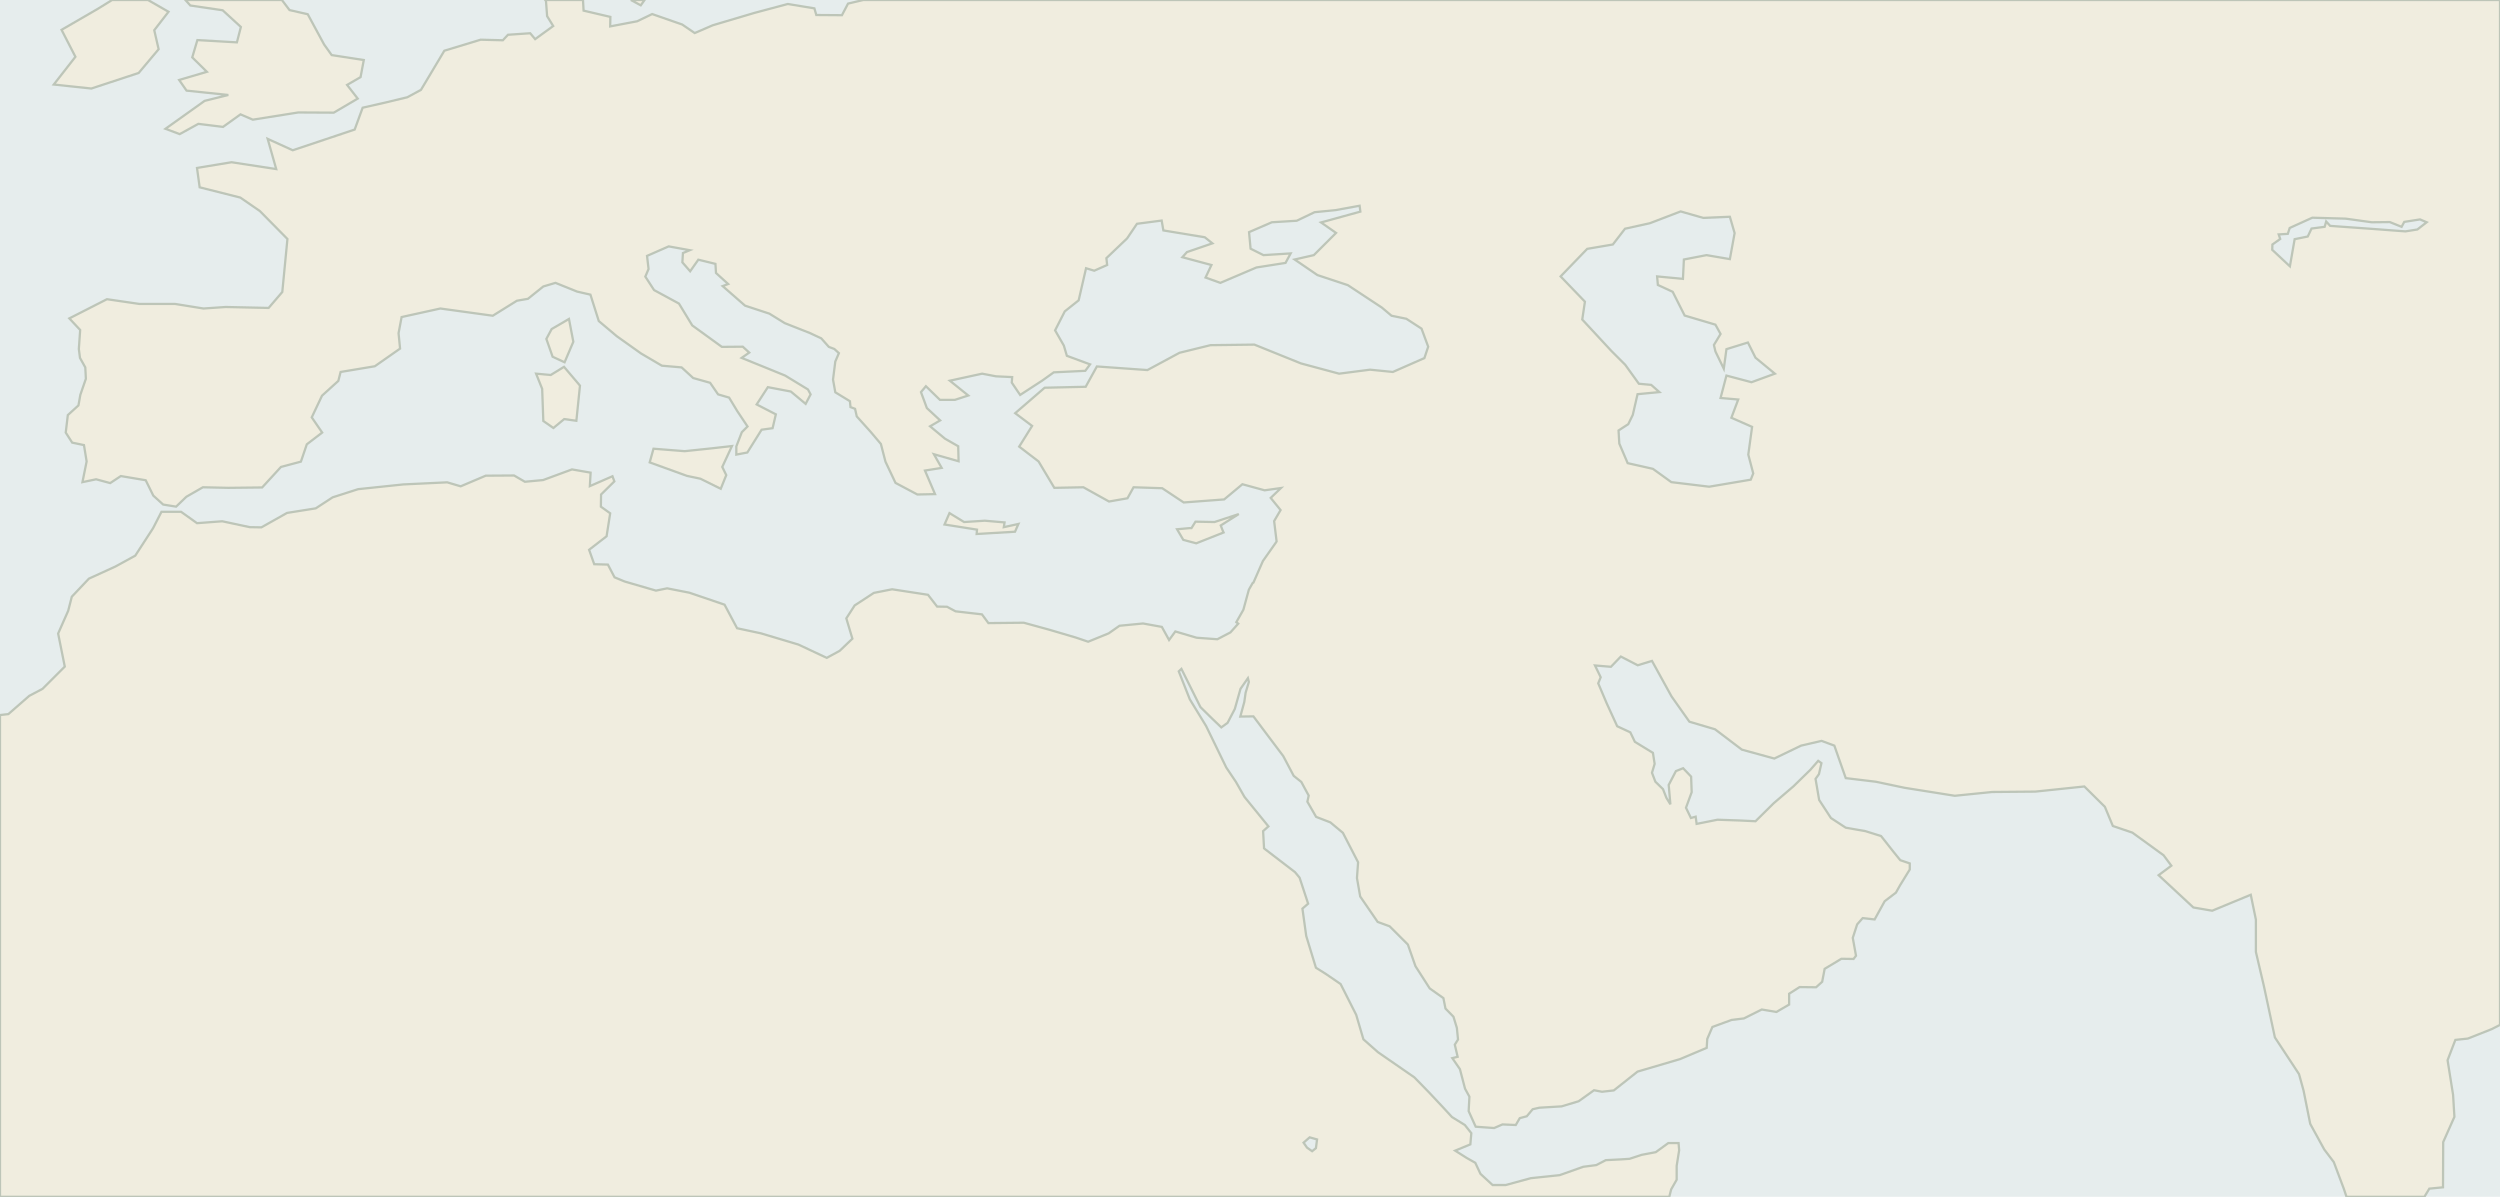
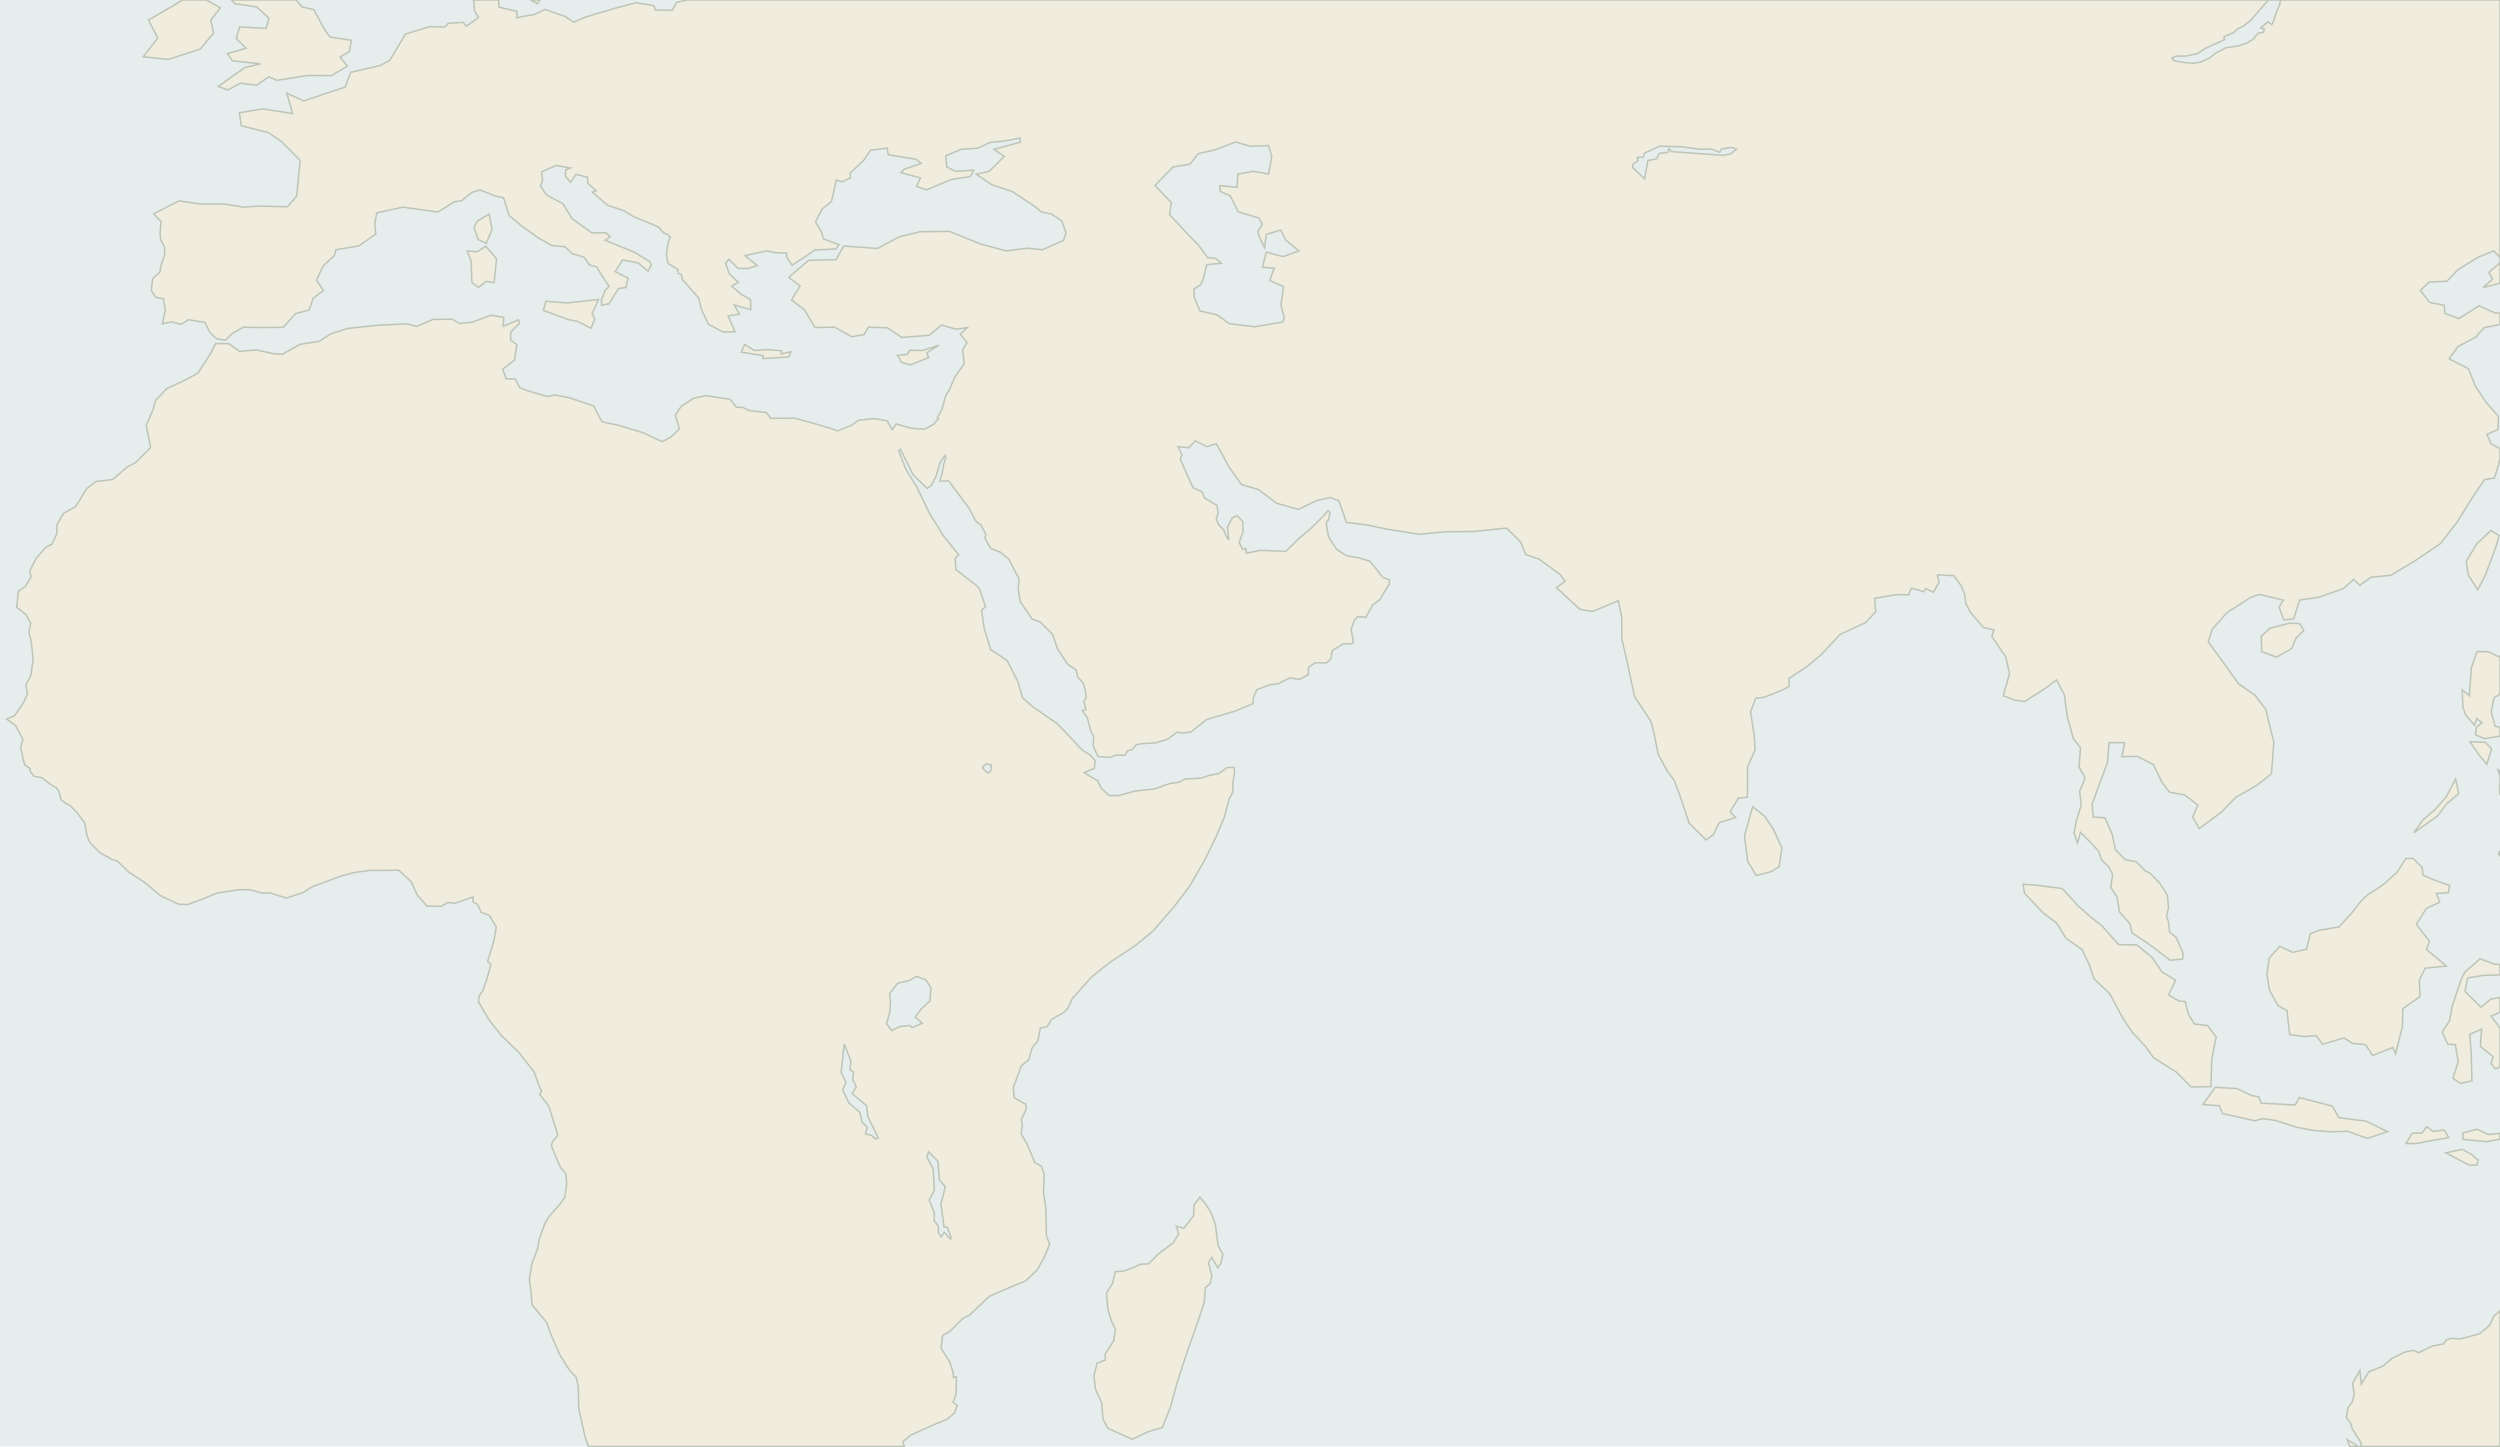
- <svg xmlns="http://www.w3.org/2000/svg" viewBox="0 0 1316 630">
-   <rect width="1316" height="630" fill="#e6eded" />
+ <svg xmlns="http://www.w3.org/2000/svg" viewBox="0 0 1960 1134">
+   <rect width="1960" height="1134" fill="#e6eded" />
  <g fill="#f0eddf" stroke="#bdc5b8" stroke-width="1.2" fill-rule="evenodd">
-     <path d="M652.1,270.6 L642.6,276.6 L643.6,279.2 L644.1,280.3 L629.7,286.0 L622.9,284.2 L619.6,278.6 L626.2,278.0 L627.2,278.0 L629.3,274.6 L639.3,274.8 L652.1,270.6Z" />
-     <path d="M499.8,270.1 L507.5,274.8 L518.4,274.1 L528.8,275.0 L528.4,277.5 L536.1,275.8 L534.3,279.9 L514.1,281.1 L514.3,278.8 L497.2,276.1 L499.8,270.1Z" />
-     <path d="M385.3,234.8 L380.2,245.8 L382.3,250.1 L379.4,257.3 L368.7,252.0 L361.6,250.5 L342.0,243.4 L344.0,236.2 L360.4,237.5 L374.7,236.0 L385.3,234.8Z" />
-     <path d="M296.9,193.1 L305.3,203.0 L303.4,221.5 L297.0,220.6 L291.3,225.3 L286.0,221.6 L285.4,204.7 L282.2,196.7 L289.9,197.4 L296.9,193.1Z" />
-     <path d="M301.8,179.9 L297.2,190.7 L290.9,187.8 L287.6,178.4 L290.4,173.2 L299.5,167.9 L301.8,179.9Z" />
-     <path d="M73.0,38.4 L48.1,46.6 L28.3,44.5 L39.7,29.9 L32.4,15.7 L51.4,4.7 L59.0,0.0 L77.9,0.0 L88.7,6.2 L81.2,15.9 L83.5,25.9 L73.0,38.4Z" />
-     <path d="M339.3,0.0 L337.3,2.8 L332.1,0.0Z" />
-     <path d="M148.4,0.0 L152.4,5.3 L162.0,7.5 L170.6,23.4 L174.6,29.0 L191.5,31.6 L189.8,40.6 L182.7,44.7 L188.3,51.9 L175.7,59.3 L157.0,59.2 L133.1,63.0 L126.6,60.2 L117.4,66.8 L104.4,65.2 L94.6,70.6 L87.1,67.8 L107.7,53.1 L120.2,50.0 L98.2,47.7 L94.3,42.1 L108.9,37.8 L101.2,30.2 L103.9,21.1 L124.7,22.3 L126.8,14.2 L117.2,5.4 L100.2,2.9 L97.6,0.0Z" />
-     <path d="M1316.0,0.0 L1316.0,539.5 L1311.7,541.7 L1299.1,546.7 L1292.5,547.4 L1288.4,558.1 L1291.3,576.3 L1292.0,587.9 L1286.1,601.2 L1286.0,625.0 L1278.8,625.7 L1276.2,630.0 L1235.2,630.0 L1233.8,625.8 L1228.5,611.7 L1223.5,605.1 L1216.1,591.6 L1212.6,574.1 L1210.2,565.4 L1197.5,546.1 L1191.7,519.0 L1187.5,501.1 L1187.5,484.1 L1184.8,471.0 L1164.5,479.4 L1154.6,477.7 L1136.3,460.7 L1143.0,455.7 L1138.9,450.2 L1122.5,438.3 L1112.2,434.8 L1108.0,424.7 L1097.2,414.0 L1071.4,416.7 L1048.7,416.9 L1029.0,418.9 L1002.6,414.7 L987.4,411.5 L971.6,409.6 L965.6,392.5 L958.9,390.0 L948.1,392.5 L934.0,399.3 L916.9,394.6 L902.8,383.9 L889.3,379.9 L879.9,366.6 L869.6,347.9 L862.1,350.2 L853.2,345.6 L848.0,351.0 L839.6,350.3 L842.6,356.5 L841.3,359.7 L845.8,370.3 L851.3,382.3 L858.2,385.5 L860.6,390.5 L870.1,396.3 L871.0,402.1 L869.6,406.8 L871.4,411.5 L875.4,415.4 L877.2,420.0 L879.3,423.4 L878.4,413.2 L882.2,405.9 L886.0,404.4 L890.2,408.8 L890.5,417.0 L887.5,425.2 L890.1,430.6 L892.6,429.9 L893.1,433.7 L904.1,431.5 L915.7,431.9 L924.1,432.3 L933.7,422.8 L944.1,413.9 L953.0,405.2 L957.1,400.5 L958.8,401.7 L957.5,407.5 L955.7,410.0 L957.6,421.1 L963.8,430.6 L971.6,435.7 L981.9,437.5 L990.2,440.1 L996.5,448.1 L1000.3,452.8 L1005.3,454.5 L1005.3,457.7 L1000.2,466.0 L998.0,469.9 L992.1,474.4 L986.8,484.0 L980.5,483.3 L977.6,486.6 L975.3,493.7 L977.0,503.1 L975.7,504.8 L969.3,504.7 L960.5,510.0 L959.2,516.8 L956.0,519.7 L947.3,519.6 L941.8,523.1 L941.8,528.8 L935.1,532.7 L927.4,531.4 L918.0,536.1 L911.5,536.9 L901.4,540.6 L898.7,546.9 L898.4,551.6 L884.4,557.5 L862.0,564.1 L849.5,574.0 L843.3,574.7 L839.1,573.9 L831.0,579.7 L822.0,582.4 L810.3,583.1 L806.8,583.9 L803.7,587.6 L800.0,588.6 L797.9,592.2 L790.9,591.9 L786.5,593.8 L776.8,593.1 L773.1,584.9 L773.5,577.3 L771.2,573.1 L768.5,562.8 L764.5,557.0 L767.3,556.3 L765.8,549.9 L767.5,547.2 L766.9,541.1 L765.1,535.2 L760.9,530.9 L759.8,525.4 L752.6,520.3 L745.1,508.6 L741.1,497.2 L731.5,487.6 L725.2,485.3 L716.0,471.9 L714.3,462.2 L714.9,453.9 L706.9,438.4 L700.3,432.9 L692.8,430.0 L688.2,422.0 L688.9,418.8 L685.0,411.6 L681.0,408.4 L675.5,398.0 L667.0,386.7 L659.8,377.1 L652.9,377.2 L655.0,369.5 L655.7,364.6 L657.4,359.0 L656.9,357.0 L653.0,362.6 L650.0,373.2 L646.2,380.5 L642.9,382.9 L638.2,378.4 L631.9,372.2 L621.9,352.1 L620.5,353.4 L626.3,368.1 L634.9,382.2 L645.5,404.0 L650.6,411.6 L655.1,419.5 L667.7,435.0 L664.9,437.5 L665.4,446.6 L681.7,459.1 L684.1,462.0 L688.6,475.7 L685.6,478.3 L687.6,492.7 L692.7,509.4 L698.1,512.8 L705.7,518.0 L713.9,534.2 L717.7,547.1 L725.4,553.9 L744.5,567.1 L752.3,575.1 L759.9,583.2 L764.3,588.0 L771.1,592.2 L774.5,596.5 L774.0,602.4 L766.0,605.7 L772.0,609.5 L776.6,612.1 L779.3,617.9 L785.7,623.8 L792.6,623.8 L805.8,620.2 L821.0,618.6 L833.4,614.2 L840.3,613.3 L845.3,610.7 L853.3,610.3 L857.8,610.0 L864.2,607.9 L871.6,606.5 L878.2,601.7 L883.6,601.7 L883.9,605.5 L882.6,613.7 L882.6,621.0 L879.7,626.1 L878.7,630.0 L0.0,630.0 L0.0,376.4 L4.4,375.9 L15.4,366.3 L22.4,362.6 L34.1,350.9 L30.6,333.5 L35.9,321.5 L37.8,314.1 L46.8,304.6 L60.8,298.2 L71.2,292.5 L80.6,278.0 L85.0,269.4 L95.3,269.4 L103.7,275.4 L117.0,274.4 L131.5,277.5 L137.6,277.6 L151.1,270.0 L166.2,267.6 L175.1,261.8 L188.5,257.5 L212.3,255.0 L235.4,253.9 L242.5,256.0 L255.7,250.4 L270.6,250.3 L276.3,253.6 L285.9,252.7 L301.1,247.1 L310.9,248.8 L310.5,255.9 L322.4,250.7 L323.4,253.4 L316.4,260.3 L316.3,266.7 L321.2,270.2 L319.3,282.3 L310.1,289.4 L312.8,297.0 L320.0,297.2 L323.5,303.9 L328.8,306.1 L345.3,310.9 L351.2,309.7 L362.9,312.0 L381.4,318.3 L388.0,330.7 L400.6,333.4 L420.3,339.3 L435.2,346.3 L442.0,342.6 L448.7,336.2 L445.5,325.5 L449.9,318.7 L460.0,312.1 L469.6,310.2 L488.5,313.1 L493.3,319.3 L498.5,319.4 L503.0,321.8 L516.9,323.4 L520.3,328.0 L538.9,327.8 L552.4,331.5 L566.3,335.6 L572.8,337.8 L583.6,333.4 L589.3,329.4 L601.7,328.2 L611.6,330.0 L615.4,336.9 L618.7,332.4 L629.9,335.7 L640.8,336.5 L647.7,332.9 L651.8,328.3 L650.8,327.5 L654.5,321.0 L657.4,310.4 L659.4,306.9 L659.8,306.7 L664.8,295.3 L671.7,285.5 L672.0,285.0 L670.7,274.3 L674.1,268.5 L668.9,262.1 L674.3,256.9 L665.7,258.1 L654.0,254.9 L644.4,262.9 L623.1,264.5 L611.8,257.0 L596.7,256.5 L593.5,262.3 L583.8,264.0 L570.3,256.5 L555.0,256.8 L546.7,242.9 L536.5,235.1 L543.3,224.2 L534.4,217.5 L549.9,204.1 L571.5,203.6 L577.4,192.9 L604.0,194.8 L620.9,185.7 L637.2,181.7 L660.3,181.4 L684.8,191.3 L704.9,196.7 L721.2,194.6 L733.2,195.8 L749.8,188.5 L751.8,182.5 L748.3,173.0 L740.3,167.8 L732.5,166.2 L727.4,161.9 L709.5,150.1 L693.5,144.8 L681.5,136.6 L691.6,134.3 L703.3,122.6 L695.4,117.1 L716.1,111.4 L715.7,108.3 L703.1,110.6 L692.0,111.7 L682.6,116.2 L669.5,117.0 L657.5,122.2 L658.3,130.9 L665.1,134.3 L679.4,133.4 L676.7,138.4 L661.4,140.8 L642.4,148.9 L634.6,146.1 L637.7,139.5 L622.4,135.4 L624.8,132.7 L638.2,128.1 L634.2,124.9 L612.4,121.3 L611.5,116.1 L598.5,117.8 L593.3,125.5 L582.4,135.9 L582.8,139.5 L576.0,142.5 L571.7,141.2 L567.8,158.1 L560.5,163.9 L555.4,173.9 L560.0,181.9 L561.6,187.3 L573.8,191.8 L571.3,195.2 L554.7,196.0 L548.7,200.3 L537.0,207.9 L532.6,201.4 L532.8,198.5 L524.3,198.1 L517.0,196.7 L500.0,200.4 L509.7,208.2 L502.6,210.5 L494.8,210.5 L487.4,203.3 L484.8,206.4 L487.9,214.8 L494.9,221.3 L489.6,224.4 L497.4,230.9 L504.4,234.9 L504.6,242.8 L491.6,239.1 L495.7,246.3 L486.9,247.7 L492.2,260.1 L482.9,260.3 L471.4,254.2 L466.1,243.0 L463.7,233.7 L458.2,227.2 L451.0,219.2 L450.1,215.2 L447.7,214.3 L447.4,211.2 L439.7,206.5 L438.5,199.8 L439.7,190.3 L441.6,185.9 L439.2,183.7 L436.3,182.6 L432.3,178.1 L426.3,175.3 L413.1,170.1 L405.0,165.1 L392.2,160.9 L380.4,150.6 L383.3,149.5 L376.9,143.7 L376.6,138.9 L367.6,136.7 L363.3,142.8 L359.2,138.1 L359.5,133.2 L360.0,133.0 L363.1,131.7 L352.0,129.7 L340.6,134.7 L341.4,141.6 L339.7,145.6 L344.3,152.7 L357.4,159.8 L364.4,171.3 L380.0,182.6 L391.0,182.5 L394.4,185.6 L390.4,188.4 L403.0,193.5 L413.3,197.7 L425.3,205.0 L426.7,207.6 L424.1,212.6 L416.3,206.1 L404.2,203.8 L398.3,212.9 L408.4,218.1 L406.7,225.4 L400.9,226.2 L393.4,238.2 L387.6,239.3 L387.6,235.0 L390.5,227.5 L393.5,224.5 L388.1,216.4 L383.8,209.3 L378.0,207.6 L373.8,201.5 L364.9,199.0 L358.8,193.4 L348.4,192.5 L337.5,186.1 L324.7,177.0 L315.2,169.0 L310.8,155.1 L303.8,153.5 L292.4,148.9 L286.0,150.8 L277.9,157.3 L272.1,158.3 L259.4,166.2 L231.8,162.4 L211.4,166.9 L209.8,175.4 L210.6,183.5 L197.3,192.8 L179.3,195.8 L178.1,200.5 L169.5,208.3 L164.1,219.7 L169.6,227.7 L161.5,233.9 L158.4,243.0 L147.9,245.8 L138.0,256.6 L120.2,256.8 L106.8,256.5 L98.1,261.5 L92.7,266.7 L85.9,265.6 L80.7,260.9 L76.7,252.8 L63.6,250.6 L58.0,254.3 L50.6,252.3 L43.4,253.8 L45.6,242.9 L44.2,234.3 L38.0,233.0 L34.6,227.7 L35.7,218.5 L41.3,213.4 L42.3,207.8 L45.2,199.4 L44.9,193.4 L42.1,188.4 L41.5,183.7 L42.2,173.7 L36.5,167.6 L56.3,157.5 L73.4,160.0 L92.2,160.0 L107.1,162.4 L118.8,161.6 L141.4,162.1 L148.6,153.7 L151.3,125.8 L136.8,111.1 L126.5,104.0 L105.1,98.6 L103.7,88.4 L121.9,85.4 L145.4,89.0 L140.9,73.1 L154.1,79.1 L186.7,68.2 L190.9,56.7 L203.2,53.9 L214.4,51.2 L221.6,47.3 L233.9,26.7 L253.0,20.9 L264.7,21.2 L267.4,18.3 L279.1,17.5 L281.7,20.6 L291.2,13.7 L288.0,8.5 L287.4,0.5 L287.0,0.0 L306.8,0.0 L306.9,0.2 L307.2,5.6 L321.3,8.9 L321.2,13.9 L335.4,11.2 L343.3,7.4 L359.1,12.9 L365.7,17.4 L375.2,13.3 L397.1,6.8 L414.7,2.1 L428.7,4.4 L429.7,7.9 L443.2,8.0 L446.4,1.9 L454.4,0.0Z M855.5,192.0 L862.7,202.0 L869.2,202.6 L873.5,206.4 L862.0,207.5 L859.5,218.4 L857.1,223.3 L852.0,226.6 L852.4,233.5 L856.8,243.8 L870.1,246.8 L879.8,253.8 L899.7,256.2 L921.6,252.5 L922.9,249.2 L920.3,239.3 L922.3,224.7 L911.4,219.9 L915.0,210.3 L905.7,209.5 L908.8,197.7 L922.0,201.2 L934.3,196.7 L924.1,188.3 L920.1,180.3 L908.8,183.8 L907.4,194.1 L903.0,185.0 L902.2,181.6 L905.7,175.8 L903.0,170.9 L886.8,166.1 L880.5,153.6 L872.7,150.0 L872.3,145.5 L885.9,146.8 L886.4,136.6 L898.3,134.3 L910.6,136.4 L913.1,122.7 L910.6,114.1 L896.6,114.7 L884.7,111.3 L868.5,117.5 L855.4,120.4 L849.0,128.7 L835.5,131.0 L821.5,145.5 L834.3,158.8 L832.9,168.2 L848.2,184.7 L855.5,192.0Z" />
+     <path d="M952.8,959.8 L955.0,976.6 L958.7,983.2 L957.3,989.9 L954.8,994.0 L950.0,985.8 L947.4,989.9 L950.1,1000.3 L948.8,1006.3 L945.0,1009.5 L944.1,1021.3 L938.6,1037.7 L931.7,1057.0 L923.0,1083.5 L917.7,1102.9 L911.3,1119.2 L900.0,1122.5 L887.7,1128.4 L879.7,1124.8 L868.6,1119.8 L864.7,1112.4 L863.8,1100.0 L858.8,1088.9 L857.6,1078.8 L860.1,1068.7 L866.5,1066.3 L866.5,1061.6 L873.2,1051.0 L874.5,1042.1 L871.3,1035.5 L868.6,1026.6 L867.5,1013.7 L872.4,1005.9 L874.3,997.0 L881.2,996.5 L889.0,993.6 L894.2,991.1 L900.4,990.9 L908.4,982.9 L919.9,974.3 L924.1,967.3 L922.2,961.3 L928.1,963.0 L935.8,953.2 L936.1,944.8 L940.7,938.6 L945.6,944.6 L949.3,950.5 L952.8,959.8Z" />
+     <path d="M1960.0,1134.0 L1842.1,1134.0 L1840.2,1128.7 L1847.1,1132.8 L1848.1,1134.0 L1851.1,1134.0 L1851.0,1131.0 L1844.1,1120.0 L1842.8,1115.6 L1839.5,1111.4 L1841.0,1103.3 L1843.9,1099.8 L1845.8,1092.8 L1844.3,1084.7 L1850.1,1074.6 L1851.2,1085.2 L1857.1,1075.6 L1868.4,1070.9 L1875.3,1065.0 L1886.0,1059.8 L1892.3,1058.7 L1896.2,1060.5 L1907.2,1055.2 L1915.7,1053.7 L1917.8,1050.6 L1921.5,1049.3 L1929.3,1049.7 L1944.0,1045.6 L1951.6,1039.4 L1955.2,1031.9 L1960.0,1027.7Z" />
+     <path d="M1942.0,913.4 L1936.1,913.6 L1917.5,903.8 L1930.6,901.1 L1938.0,905.3 L1942.9,909.6 L1942.0,913.4Z" />
+     <path d="M1902.6,883.3 L1907.6,887.1 L1916.3,885.9 L1919.8,891.9 L1903.6,894.7 L1893.9,896.6 L1886.4,896.5 L1891.2,888.4 L1898.8,888.3 L1902.6,883.3Z" />
+     <path d="M1960.0,893.1 L1949.6,895.1 L1930.9,893.3 L1930.9,888.2 L1942.0,885.3 L1950.8,889.5 L1960.0,888.5Z" />
+     <path d="M1772.7,864.9 L1799.5,866.3 L1802.6,860.5 L1828.6,867.2 L1833.7,876.3 L1854.7,878.9 L1871.9,887.2 L1855.9,892.5 L1840.5,886.9 L1827.8,887.3 L1813.3,886.2 L1800.2,883.7 L1784.0,878.4 L1773.7,877.0 L1767.9,878.7 L1742.4,873.0 L1739.9,866.9 L1727.1,865.9 L1736.7,852.5 L1753.7,853.4 L1765.0,858.8 L1770.8,859.9 L1772.7,864.9Z" />
+     <path d="M1960.0,764.3 L1946.8,764.7 L1934.6,766.7 L1932.6,777.3 L1945.1,789.7 L1952.7,783.4 L1960.0,782.0 L1960.0,793.6 L1953.1,796.7 L1960.0,806.0 L1960.0,836.5 L1956.3,837.9 L1952.9,834.0 L1954.7,828.6 L1944.6,820.4 L1945.6,806.8 L1936.3,811.0 L1937.5,827.4 L1938.0,847.4 L1929.2,849.4 L1923.1,845.3 L1927.2,832.4 L1925.0,818.9 L1919.1,818.8 L1914.7,809.2 L1920.5,800.1 L1922.5,788.9 L1929.6,767.8 L1932.5,762.1 L1944.4,751.7 L1955.3,755.8 L1960.0,756.3Z" />
+     <path d="M1733.4,851.9 L1717.9,852.2 L1706.2,840.5 L1688.2,829.1 L1682.2,820.6 L1671.6,809.2 L1664.6,798.7 L1654.0,779.1 L1641.7,767.4 L1637.6,755.4 L1632.4,744.5 L1619.8,735.7 L1612.5,723.7 L1601.9,715.8 L1587.3,700.4 L1586.1,693.3 L1595.1,693.8 L1616.8,696.6 L1629.2,710.2 L1640.0,719.7 L1647.7,725.6 L1661.0,740.6 L1675.2,740.8 L1687.0,750.4 L1695.1,762.1 L1705.7,768.5 L1700.1,780.0 L1708.2,784.8 L1713.2,785.2 L1715.6,795.0 L1720.4,802.8 L1730.7,804.0 L1737.5,812.9 L1734.0,830.3 L1733.4,851.9Z" />
+     <path d="M1902.3,744.4 L1918.0,757.4 L1901.4,759.0 L1896.7,768.6 L1897.3,781.3 L1883.8,790.8 L1883.5,804.8 L1878.1,826.2 L1876.0,821.2 L1860.1,827.5 L1854.6,818.9 L1844.6,818.1 L1837.6,813.7 L1821.0,818.7 L1815.8,811.9 L1806.7,812.7 L1795.1,811.1 L1793.0,792.3 L1786.0,788.4 L1779.3,776.4 L1777.3,764.2 L1779.0,751.2 L1787.3,741.9 L1797.5,746.7 L1808.4,744.1 L1811.2,732.2 L1817.2,729.6 L1833.9,726.6 L1844.0,715.5 L1850.9,706.6 L1856.4,701.4 L1868.3,693.7 L1879.1,684.0 L1886.2,673.1 L1891.8,673.0 L1899.0,680.1 L1899.6,686.2 L1908.9,690.1 L1920.5,694.3 L1919.5,699.8 L1910.2,700.5 L1912.7,707.3 L1902.3,712.1 L1894.4,724.7 L1904.7,738.0 L1902.3,744.4Z" />
+     <path d="M1960.0,671.3 L1958.9,669.3 L1960.0,666.9Z" />
+     <path d="M1389.1,683.2 L1376.9,686.4 L1370.2,675.3 L1367.7,655.2 L1374.1,632.5 L1383.7,640.2 L1390.3,650.1 L1397.0,664.7 L1394.9,679.3 L1389.1,683.2Z" />
+     <path d="M1911.1,639.6 L1892.4,652.9 L1899.3,643.1 L1909.4,634.4 L1917.8,624.7 L1925.2,610.8 L1927.7,622.2 L1918.4,629.9 L1911.1,639.6Z" />
+     <path d="M1958.4,603.5 L1960.0,604.4 L1960.0,623.3 L1959.5,617.3 L1960.0,614.0 L1960.0,608.5 L1958.4,603.5Z" />
+     <path d="M1953.4,587.0 L1949.7,599.1 L1943.7,592.1 L1936.5,581.5 L1948.5,582.0 L1953.4,587.0Z" />
+     <path d="M1950.5,510.9 L1959.1,514.9 L1960.0,514.2 L1960.0,544.3 L1955.3,547.0 L1953.1,558.3 L1956.2,569.4 L1960.0,570.2 L1960.0,577.1 L1947.8,579.1 L1940.8,576.0 L1941.5,570.2 L1945.9,566.6 L1941.7,563.4 L1939.9,568.5 L1933.0,560.4 L1930.9,554.3 L1930.4,540.9 L1936.0,545.5 L1937.5,523.6 L1942.0,510.9 L1950.5,510.9Z" />
+     <path d="M1796.7,508.5 L1784.7,515.2 L1773.2,510.9 L1772.8,498.8 L1779.7,492.5 L1795.0,488.6 L1803.0,488.9 L1806.1,494.3 L1800.0,500.4 L1796.7,508.5Z" />
+     <path d="M1948.5,450.9 L1942.5,462.4 L1935.1,450.6 L1933.5,440.2 L1941.7,426.5 L1952.9,415.9 L1959.3,420.0 L1956.9,428.5 L1948.5,450.9Z" />
+     <path d="M736.1,270.6 L726.6,276.6 L727.6,279.2 L728.1,280.3 L713.7,286.0 L706.9,284.2 L703.6,278.6 L710.2,278.0 L711.2,278.0 L713.3,274.6 L723.3,274.8 L736.1,270.6Z" />
+     <path d="M583.8,270.1 L591.5,274.8 L602.4,274.1 L612.8,275.0 L612.4,277.5 L620.1,275.8 L618.3,279.9 L598.1,281.1 L598.3,278.8 L581.2,276.1 L583.8,270.1Z" />
+     <path d="M469.3,234.8 L464.2,245.8 L466.3,250.1 L463.4,257.3 L452.7,252.0 L445.6,250.5 L426.0,243.4 L428.0,236.2 L444.4,237.5 L458.7,236.0 L469.3,234.8Z" />
+     <path d="M380.9,193.1 L389.3,203.0 L387.4,221.5 L381.0,220.6 L375.3,225.3 L370.0,221.6 L369.4,204.7 L366.2,196.7 L373.9,197.4 L380.9,193.1Z" />
+     <path d="M385.8,179.9 L381.2,190.7 L374.9,187.8 L371.6,178.4 L374.4,173.2 L383.5,167.9 L385.8,179.9Z" />
+     <path d="M157.0,38.4 L132.1,46.6 L112.3,44.5 L123.7,29.9 L116.4,15.7 L135.4,4.7 L143.0,0.0 L161.9,0.0 L172.7,6.2 L165.2,15.9 L167.5,25.9 L157.0,38.4Z" />
+     <path d="M423.3,0.0 L421.3,2.8 L416.1,0.0Z" />
+     <path d="M232.4,0.0 L236.4,5.3 L246.0,7.5 L254.6,23.4 L258.6,29.0 L275.5,31.6 L273.8,40.6 L266.7,44.7 L272.3,51.9 L259.7,59.3 L241.0,59.2 L217.1,63.0 L210.6,60.2 L201.4,66.8 L188.4,65.2 L178.6,70.6 L171.1,67.8 L191.7,53.1 L204.2,50.0 L182.2,47.7 L178.3,42.1 L192.9,37.8 L185.2,30.2 L187.9,21.1 L208.7,22.3 L210.8,14.2 L201.2,5.4 L184.2,2.9 L181.6,0.0Z" />
+     <path d="M1960.0,0.0 L1960.0,222.1 L1946.8,225.4 L1954.2,218.9 L1951.3,213.5 L1960.0,206.1 L1960.0,201.7 L1955.0,196.7 L1942.8,201.7 L1927.0,211.4 L1918.3,220.5 L1904.6,221.1 L1897.5,227.7 L1904.8,237.1 L1916.3,239.4 L1916.8,245.7 L1927.8,249.8 L1943.5,239.8 L1956.0,245.3 L1960.0,245.4 L1960.0,254.4 L1947.5,256.9 L1940.9,264.4 L1927.3,271.5 L1920.1,281.3 L1935.2,289.0 L1940.7,302.7 L1949.2,315.6 L1958.7,326.3 L1958.5,336.7 L1949.7,340.5 L1953.0,348.0 L1960.0,351.7 L1960.0,359.2 L1959.1,363.7 L1955.6,374.8 L1947.8,376.1 L1937.5,391.3 L1926.2,409.6 L1913.2,426.3 L1893.9,439.3 L1874.5,451.0 L1858.7,452.6 L1850.1,458.9 L1845.3,454.3 L1837.4,461.3 L1817.8,468.3 L1803.0,470.4 L1798.2,485.2 L1790.5,486.0 L1786.8,475.9 L1790.1,470.5 L1771.3,466.0 L1764.7,468.3 L1746.0,480.2 L1734.3,493.5 L1731.3,503.2 L1742.0,517.9 L1755.1,536.2 L1767.8,544.9 L1776.3,556.1 L1782.7,582.0 L1780.8,606.7 L1769.1,615.9 L1753.1,624.9 L1741.7,636.6 L1724.2,649.6 L1719.1,640.6 L1723.1,631.1 L1712.7,623.2 L1701.0,621.1 L1695.3,613.8 L1688.2,599.4 L1675.6,593.0 L1663.6,593.2 L1665.7,582.2 L1653.4,582.3 L1652.3,597.7 L1644.7,618.1 L1640.2,630.5 L1641.1,640.6 L1650.2,641.1 L1655.9,653.9 L1658.4,666.0 L1666.2,674.0 L1674.7,675.6 L1682.0,682.9 L1685.2,684.2 L1693.5,692.7 L1699.3,702.0 L1700.1,711.5 L1698.6,717.8 L1700.0,722.6 L1701.0,730.9 L1706.0,734.8 L1711.5,747.2 L1711.2,751.9 L1701.3,752.8 L1688.0,742.5 L1671.5,731.3 L1669.8,724.2 L1661.7,714.9 L1659.8,703.3 L1654.8,695.6 L1656.3,685.4 L1653.2,679.5 L1647.7,674.1 L1645.3,667.2 L1637.8,659.3 L1631.1,652.6 L1628.8,660.9 L1626.1,653.1 L1627.6,644.4 L1631.7,630.9 L1630.4,620.5 L1634.7,609.8 L1630.0,601.5 L1631.1,586.3 L1625.5,579.0 L1620.9,562.3 L1618.4,544.6 L1612.3,533.0 L1603.1,540.0 L1587.2,550.0 L1579.3,548.8 L1570.6,545.5 L1575.5,528.1 L1572.5,515.0 L1561.6,498.9 L1563.3,493.8 L1555.1,492.0 L1545.2,480.6 L1541.2,473.3 L1540.4,466.2 L1537.7,459.4 L1531.8,451.3 L1518.9,450.7 L1520.2,456.5 L1515.8,464.3 L1509.9,461.5 L1507.8,464.0 L1503.9,462.5 L1498.4,461.2 L1496.4,466.3 L1486.9,466.2 L1469.7,469.1 L1470.5,479.6 L1463.0,487.9 L1442.8,497.3 L1427.2,513.8 L1416.6,522.6 L1402.7,531.8 L1402.7,538.2 L1395.7,541.7 L1383.1,546.7 L1376.5,547.4 L1372.4,558.1 L1375.3,576.3 L1376.0,587.9 L1370.1,601.2 L1370.0,625.0 L1362.8,625.7 L1356.4,636.4 L1360.7,641.0 L1347.9,644.9 L1343.2,654.5 L1337.6,658.5 L1324.3,645.4 L1317.8,625.8 L1312.5,611.7 L1307.5,605.1 L1300.1,591.6 L1296.6,574.1 L1294.2,565.4 L1281.5,546.1 L1275.7,519.0 L1271.5,501.1 L1271.5,484.1 L1268.8,471.0 L1248.5,479.4 L1238.6,477.7 L1220.3,460.7 L1227.0,455.7 L1222.9,450.2 L1206.5,438.3 L1196.2,434.8 L1192.0,424.7 L1181.2,414.0 L1155.4,416.7 L1132.7,416.9 L1113.0,418.9 L1086.6,414.7 L1071.4,411.5 L1055.6,409.6 L1049.6,392.5 L1042.9,390.0 L1032.1,392.5 L1018.0,399.3 L1000.9,394.6 L986.8,383.9 L973.3,379.9 L963.9,366.6 L953.6,347.9 L946.1,350.2 L937.2,345.6 L932.0,351.0 L923.6,350.3 L926.6,356.5 L925.3,359.7 L929.8,370.3 L935.3,382.3 L942.2,385.5 L944.6,390.5 L954.1,396.3 L955.0,402.1 L953.6,406.8 L955.4,411.5 L959.4,415.4 L961.2,420.0 L963.3,423.4 L962.4,413.2 L966.2,405.9 L970.0,404.4 L974.2,408.8 L974.5,417.0 L971.5,425.2 L974.1,430.6 L976.6,429.9 L977.1,433.7 L988.1,431.5 L999.7,431.9 L1008.1,432.3 L1017.7,422.8 L1028.1,413.9 L1037.0,405.2 L1041.1,400.5 L1042.8,401.7 L1041.5,407.5 L1039.7,410.0 L1041.6,421.1 L1047.8,430.6 L1055.6,435.7 L1065.9,437.5 L1074.2,440.1 L1080.5,448.1 L1084.3,452.8 L1089.3,454.5 L1089.3,457.7 L1084.2,466.0 L1082.0,469.9 L1076.1,474.4 L1070.8,484.0 L1064.5,483.3 L1061.6,486.6 L1059.3,493.7 L1061.0,503.1 L1059.7,504.8 L1053.3,504.7 L1044.5,510.0 L1043.2,516.8 L1040.0,519.7 L1031.3,519.6 L1025.8,523.1 L1025.8,528.8 L1019.1,532.7 L1011.4,531.4 L1002.0,536.1 L995.5,536.9 L985.4,540.6 L982.7,546.9 L982.4,551.6 L968.4,557.5 L946.0,564.1 L933.5,574.0 L927.3,574.7 L923.1,573.9 L915.0,579.7 L906.0,582.4 L894.3,583.1 L890.8,583.9 L887.7,587.6 L884.0,588.6 L881.9,592.2 L874.9,591.9 L870.5,593.8 L860.8,593.1 L857.1,584.9 L857.5,577.3 L855.2,573.1 L852.5,562.8 L848.5,557.0 L851.3,556.3 L849.8,549.9 L851.5,547.2 L850.9,541.1 L849.1,535.2 L844.9,530.9 L843.8,525.4 L836.6,520.3 L829.1,508.6 L825.1,497.2 L815.5,487.6 L809.2,485.3 L800.0,471.9 L798.3,462.2 L798.9,453.9 L790.9,438.4 L784.3,432.9 L776.8,430.0 L772.2,422.0 L772.9,418.8 L769.0,411.6 L765.0,408.4 L759.5,398.0 L751.0,386.7 L743.8,377.1 L736.9,377.2 L739.0,369.5 L739.7,364.6 L741.4,359.0 L740.9,357.0 L737.0,362.6 L734.0,373.2 L730.2,380.5 L726.9,382.9 L722.2,378.4 L715.9,372.2 L705.9,352.1 L704.5,353.4 L710.3,368.1 L718.9,382.2 L729.5,404.0 L734.6,411.6 L739.1,419.5 L751.7,435.0 L748.9,437.5 L749.4,446.6 L765.7,459.1 L768.1,462.0 L772.6,475.7 L769.6,478.3 L771.6,492.7 L776.7,509.4 L782.1,512.8 L789.7,518.0 L797.9,534.2 L801.7,547.1 L809.4,553.9 L828.5,567.1 L836.3,575.1 L843.9,583.2 L848.3,588.0 L855.1,592.2 L858.5,596.5 L858.0,602.4 L850.0,605.7 L856.0,609.5 L860.6,612.1 L863.3,617.9 L869.7,623.8 L876.6,623.8 L889.8,620.2 L905.0,618.6 L917.4,614.2 L924.3,613.3 L929.3,610.7 L937.3,610.3 L941.8,610.0 L948.2,607.9 L955.6,606.5 L962.2,601.7 L967.6,601.7 L967.9,605.5 L966.6,613.7 L966.6,621.0 L963.7,626.1 L959.7,641.2 L953.0,656.9 L944.3,674.7 L932.3,695.3 L920.4,710.9 L903.9,730.0 L889.9,741.4 L869.0,755.3 L855.9,765.9 L840.6,782.9 L837.4,790.2 L834.2,793.6 L824.4,799.2 L820.9,805.0 L815.7,806.0 L813.7,815.9 L809.2,821.5 L806.5,830.9 L800.8,835.5 L794.4,852.7 L795.2,860.7 L804.2,865.8 L804.6,869.4 L800.7,877.9 L801.5,882.1 L800.6,888.8 L805.5,897.6 L811.3,911.4 L816.4,914.4 L818.7,920.7 L818.1,934.7 L819.9,946.9 L820.4,968.8 L822.9,975.7 L818.7,985.7 L813.3,995.4 L804.3,1004.1 L791.5,1009.4 L775.8,1016.2 L759.9,1031.2 L754.6,1033.8 L744.8,1043.7 L739.0,1047.0 L737.8,1057.0 L744.5,1067.6 L747.2,1075.8 L747.4,1080.0 L749.9,1079.3 L749.5,1093.0 L747.2,1099.5 L750.5,1101.9 L748.4,1107.7 L742.6,1112.7 L731.0,1117.4 L714.2,1125.0 L708.0,1130.2 L708.8,1134.0 L461.3,1134.0 L458.4,1125.5 L453.7,1103.9 L453.4,1087.2 L451.6,1079.6 L446.2,1073.8 L438.9,1062.2 L431.6,1045.4 L428.5,1036.6 L417.1,1023.0 L416.3,1012.2 L415.0,1003.4 L416.9,991.1 L421.7,978.3 L422.5,972.3 L427.0,959.7 L430.3,953.9 L438.4,944.8 L442.9,938.5 L444.3,928.2 L443.6,920.2 L439.4,915.2 L435.7,906.7 L432.3,898.3 L433.0,895.4 L437.3,889.9 L433.1,876.4 L430.2,867.0 L423.2,858.1 L424.5,855.4 L422.6,851.1 L418.8,840.5 L407.3,825.7 L392.9,811.6 L383.7,800.0 L375.2,785.6 L375.6,780.9 L378.7,776.4 L382.1,766.2 L384.9,755.9 L382.3,753.7 L387.1,738.0 L389.1,727.0 L383.7,717.7 L377.3,715.3 L374.4,709.1 L370.8,707.1 L371.0,703.2 L356.5,708.2 L351.2,707.5 L345.8,710.6 L334.6,710.3 L327.1,701.6 L322.5,691.4 L312.6,682.2 L302.0,682.4 L289.7,682.4 L278.1,684.0 L266.8,687.0 L244.9,695.2 L237.1,700.0 L224.5,704.1 L212.0,700.1 L205.6,700.2 L195.9,697.5 L186.9,697.6 L170.3,700.1 L160.6,704.1 L146.7,709.3 L144.0,708.9 L140.4,709.0 L125.9,702.3 L113.2,691.7 L101.3,684.0 L91.9,675.0 L88.1,674.0 L78.0,668.3 L70.7,660.8 L68.3,655.7 L66.5,645.4 L60.4,637.1 L55.0,631.6 L51.4,629.8 L47.9,627.0 L46.3,620.8 L44.2,617.7 L40.2,615.4 L32.7,609.6 L26.8,608.7 L23.6,604.7 L23.7,602.6 L19.4,599.6 L18.5,596.6 L16.2,585.9 L18.0,579.7 L12.2,568.8 L5.3,563.8 L11.4,561.1 L18.2,551.3 L21.5,544.1 L20.3,536.6 L24.2,529.7 L26.0,516.5 L24.4,502.6 L22.7,495.7 L24.1,488.7 L20.5,482.0 L13.1,476.0 L13.7,470.1 L14.4,463.6 L19.8,459.8 L24.3,452.5 L23.4,447.7 L28.2,437.9 L36.0,429.0 L40.7,426.7 L44.5,418.6 L44.8,411.1 L49.8,402.4 L59.2,397.3 L68.0,383.0 L75.3,377.5 L88.4,375.9 L99.4,366.3 L106.4,362.6 L118.1,350.9 L114.6,333.5 L119.9,321.5 L121.8,314.1 L130.8,304.6 L144.8,298.2 L155.2,292.5 L164.6,278.0 L169.0,269.4 L179.3,269.4 L187.7,275.4 L201.0,274.4 L215.5,277.5 L221.6,277.6 L235.1,270.0 L250.2,267.6 L259.1,261.8 L272.5,257.5 L296.3,255.0 L319.4,253.9 L326.5,256.0 L339.7,250.4 L354.6,250.3 L360.3,253.6 L369.9,252.7 L385.1,247.1 L394.9,248.8 L394.5,255.9 L406.4,250.7 L407.4,253.4 L400.4,260.3 L400.3,266.7 L405.2,270.2 L403.3,282.3 L394.1,289.4 L396.8,297.0 L404.0,297.2 L407.5,303.9 L412.8,306.1 L429.3,310.9 L435.2,309.7 L446.9,312.0 L465.4,318.3 L472.0,330.7 L484.6,333.4 L504.3,339.3 L519.2,346.3 L526.0,342.6 L532.7,336.2 L529.5,325.5 L533.9,318.7 L544.0,312.1 L553.6,310.2 L572.5,313.1 L577.3,319.3 L582.5,319.4 L587.0,321.8 L600.9,323.4 L604.3,328.0 L622.9,327.8 L636.4,331.5 L650.3,335.6 L656.8,337.8 L667.6,333.4 L673.3,329.4 L685.7,328.2 L695.6,330.0 L699.4,336.9 L702.7,332.4 L713.9,335.7 L724.8,336.5 L731.7,332.9 L735.8,328.3 L734.8,327.5 L738.5,321.0 L741.4,310.4 L743.4,306.9 L743.8,306.7 L748.8,295.3 L755.7,285.5 L756.0,285.0 L754.7,274.3 L758.1,268.5 L752.9,262.1 L758.3,256.9 L749.7,258.1 L738.0,254.9 L728.4,262.9 L707.1,264.5 L695.8,257.0 L680.7,256.5 L677.5,262.3 L667.8,264.0 L654.3,256.5 L639.0,256.8 L630.7,242.9 L620.5,235.1 L627.3,224.2 L618.4,217.5 L633.9,204.1 L655.5,203.6 L661.4,192.9 L688.0,194.8 L704.9,185.7 L721.2,181.7 L744.3,181.4 L768.8,191.3 L788.9,196.7 L805.2,194.6 L817.2,195.8 L833.8,188.5 L835.8,182.5 L832.3,173.0 L824.3,167.8 L816.5,166.2 L811.4,161.9 L793.5,150.1 L777.5,144.8 L765.5,136.6 L775.6,134.3 L787.3,122.6 L779.4,117.1 L800.1,111.4 L799.7,108.3 L787.1,110.6 L776.0,111.7 L766.6,116.2 L753.5,117.0 L741.5,122.2 L742.3,130.9 L749.1,134.3 L763.4,133.4 L760.7,138.4 L745.4,140.8 L726.4,148.9 L718.6,146.1 L721.7,139.5 L706.4,135.4 L708.8,132.7 L722.2,128.1 L718.2,124.9 L696.4,121.3 L695.5,116.1 L682.5,117.8 L677.3,125.5 L666.4,135.9 L666.8,139.5 L660.0,142.5 L655.7,141.2 L651.8,158.1 L644.5,163.9 L639.4,173.9 L644.0,181.9 L645.6,187.3 L657.8,191.8 L655.3,195.2 L638.7,196.0 L632.7,200.3 L621.0,207.9 L616.6,201.4 L616.8,198.5 L608.3,198.1 L601.0,196.7 L584.0,200.4 L593.7,208.2 L586.6,210.5 L578.8,210.5 L571.4,203.3 L568.8,206.4 L571.9,214.8 L578.9,221.3 L573.6,224.4 L581.4,230.9 L588.4,234.9 L588.6,242.8 L575.6,239.1 L579.7,246.3 L570.9,247.7 L576.2,260.1 L566.9,260.3 L555.4,254.2 L550.1,243.0 L547.7,233.7 L542.2,227.2 L535.0,219.2 L534.1,215.2 L531.7,214.3 L531.4,211.2 L523.7,206.5 L522.5,199.8 L523.7,190.3 L525.6,185.9 L523.2,183.7 L520.3,182.6 L516.3,178.1 L510.3,175.3 L497.1,170.1 L489.0,165.1 L476.2,160.9 L464.4,150.6 L467.3,149.5 L460.9,143.7 L460.6,138.9 L451.6,136.7 L447.3,142.8 L443.2,138.1 L443.5,133.2 L444.0,133.0 L447.1,131.7 L436.0,129.7 L424.6,134.7 L425.4,141.6 L423.7,145.6 L428.3,152.7 L441.4,159.8 L448.4,171.3 L464.0,182.6 L475.0,182.5 L478.4,185.6 L474.4,188.4 L487.0,193.5 L497.3,197.7 L509.3,205.0 L510.7,207.6 L508.1,212.6 L500.3,206.1 L488.2,203.8 L482.3,212.9 L492.4,218.1 L490.7,225.4 L484.9,226.2 L477.4,238.2 L471.6,239.3 L471.6,235.0 L474.5,227.5 L477.5,224.5 L472.1,216.4 L467.8,209.3 L462.0,207.6 L457.8,201.5 L448.9,199.0 L442.8,193.4 L432.4,192.5 L421.5,186.1 L408.7,177.0 L399.2,169.0 L394.8,155.1 L387.8,153.5 L376.4,148.9 L370.0,150.8 L361.9,157.3 L356.1,158.3 L343.4,166.2 L315.8,162.4 L295.4,166.9 L293.8,175.4 L294.6,183.5 L281.3,192.8 L263.3,195.8 L262.1,200.5 L253.5,208.3 L248.1,219.7 L253.6,227.7 L245.5,233.9 L242.4,243.0 L231.9,245.8 L222.0,256.6 L204.2,256.8 L190.8,256.5 L182.1,261.5 L176.7,266.7 L169.9,265.6 L164.7,260.9 L160.7,252.8 L147.6,250.6 L142.0,254.3 L134.6,252.3 L127.4,253.8 L129.6,242.9 L128.2,234.3 L122.0,233.0 L118.6,227.7 L119.7,218.5 L125.3,213.4 L126.3,207.8 L129.2,199.4 L128.9,193.4 L126.1,188.4 L125.5,183.7 L126.2,173.7 L120.5,167.6 L140.3,157.5 L157.4,160.0 L176.2,160.0 L191.1,162.4 L202.8,161.6 L225.4,162.1 L232.6,153.7 L235.3,125.8 L220.8,111.1 L210.5,104.0 L189.1,98.6 L187.7,88.4 L205.9,85.4 L229.4,89.0 L224.9,73.1 L238.1,79.1 L270.7,68.2 L274.9,56.7 L287.2,53.9 L298.4,51.2 L305.6,47.3 L317.9,26.7 L337.0,20.9 L348.7,21.2 L351.4,18.3 L363.1,17.5 L365.7,20.6 L375.2,13.7 L372.0,8.5 L371.4,0.5 L371.0,0.0 L390.8,0.0 L390.9,0.2 L391.2,5.6 L405.3,8.9 L405.2,13.9 L419.4,11.2 L427.3,7.4 L443.1,12.9 L449.7,17.4 L459.2,13.3 L481.1,6.8 L498.7,2.1 L512.7,4.4 L513.7,7.9 L527.2,8.0 L530.4,1.9 L538.4,0.0Z M939.5,192.0 L946.7,202.0 L953.2,202.6 L957.5,206.4 L946.0,207.5 L943.5,218.4 L941.1,223.3 L936.0,226.6 L936.4,233.5 L940.8,243.8 L954.1,246.8 L963.8,253.8 L983.7,256.2 L1005.6,252.5 L1006.9,249.2 L1004.3,239.3 L1006.3,224.7 L995.4,219.9 L999.0,210.3 L989.7,209.5 L992.8,197.7 L1006.0,201.2 L1018.3,196.7 L1008.1,188.3 L1004.1,180.3 L992.8,183.8 L991.4,194.1 L987.0,185.0 L986.2,181.6 L989.7,175.8 L987.0,170.9 L970.8,166.1 L964.5,153.6 L956.7,150.0 L956.3,145.5 L969.9,146.8 L970.4,136.6 L982.3,134.3 L994.6,136.4 L997.1,122.7 L994.6,114.1 L980.6,114.7 L968.7,111.3 L952.5,117.5 L939.4,120.4 L933.0,128.7 L919.5,131.0 L905.5,145.5 L918.3,158.8 L916.9,168.2 L932.2,184.7 L939.5,192.0Z" />
  </g>
  <g fill="#e6eded" stroke="#bdc5b8" stroke-width="1.2" fill-rule="evenodd">
-     <path d="M1273.9,115.5 L1273.9,115.5 L1277.4,117.0 L1272.5,120.8 L1266.2,121.8 L1248.9,120.5 L1226.6,118.9 L1224.5,116.6 L1223.7,119.4 L1216.8,120.3 L1214.8,124.5 L1207.9,125.9 L1205.4,140.2 L1196.1,131.5 L1196.2,128.7 L1200.3,125.8 L1199.5,123.4 L1204.3,123.1 L1205.3,120.0 L1217.2,114.6 L1234.8,115.1 L1248.5,117.0 L1258.0,116.9 L1264.2,119.4 L1265.6,116.8 L1273.9,115.5Z" />
-     <path d="M688.0,604.1 L686.2,601.5 L689.4,598.7 L693.3,599.8 L692.7,604.4 L690.7,606.0 L688.0,604.1 L688.0,604.1Z" />
+     <path d="M1744.1,30.8 L1743.6,28.8 L1751.1,25.5 L1754.2,22.7 L1758.4,20.7 L1764.6,16.0 L1769.3,10.4 L1778.4,0.0 L1787.9,0.0 L1787.8,0.3 L1787.2,3.9 L1784.7,9.2 L1782.5,16.5 L1781.1,19.3 L1778.0,17.1 L1772.4,21.8 L1775.2,22.7 L1774.6,25.2 L1770.4,26.0 L1766.5,30.8 L1761.2,33.9 L1754.5,36.1 L1745.0,37.5 L1737.4,41.4 L1732.4,45.4 L1725.4,48.7 L1719.5,49.6 L1712.2,49.0 L1704.6,47.6 L1702.7,45.6 L1706.0,44.0 L1713.6,44.0 L1722.8,42.0 L1728.7,38.1 L1735.7,34.7 L1739.6,33.3 L1744.1,30.8Z" />
+     <path d="M725.9,768.2 L725.9,768.2 L729.9,774.5 L729.0,784.8 L722.1,791.1 L717.5,797.4 L723.1,802.2 L715.1,805.7 L713.3,804.0 L705.2,804.9 L699.0,808.0 L695.1,802.6 L697.7,792.8 L698.1,784.4 L697.4,779.0 L703.8,770.8 L712.7,768.8 L718.6,765.5 L725.9,768.2Z" />
+     <path d="M1357.9,115.5 L1357.9,115.5 L1361.4,117.0 L1356.5,120.8 L1350.2,121.8 L1332.9,120.5 L1310.6,118.9 L1308.5,116.6 L1307.7,119.4 L1300.8,120.3 L1298.8,124.5 L1291.9,125.9 L1289.4,140.2 L1280.1,131.5 L1280.2,128.7 L1284.3,125.8 L1283.5,123.4 L1288.3,123.1 L1289.3,120.0 L1301.2,114.6 L1318.8,115.1 L1332.5,117.0 L1342.0,116.9 L1348.2,119.4 L1349.6,116.8 L1357.9,115.5Z" />
+     <path d="M683.3,890.1 L678.5,889.0 L679.9,883.6 L675.9,879.9 L674.1,872.2 L665.5,864.6 L660.7,854.5 L663.2,848.6 L659.4,840.8 L661.9,818.4 L667.1,831.9 L666.4,838.5 L669.1,840.6 L668.6,846.5 L671.3,852.1 L668.1,857.4 L679.4,866.9 L680.5,875.6 L688.6,892.2 L686.3,893.0 L683.3,890.1 L683.3,890.1Z" />
+     <path d="M745.6,969.9 L745.3,971.6 L740.3,966.2 L737.9,969.7 L735.7,966.7 L735.7,961.4 L732.5,957.3 L732.6,951.2 L728.5,940.9 L732.5,933.1 L731.6,916.3 L726.7,907.2 L727.9,902.9 L735.3,910.4 L736.5,925.1 L741.1,930.5 L737.7,943.9 L740.1,961.8 L742.8,962.4 L745.6,969.9Z" />
+     <path d="M772.0,604.1 L770.2,601.5 L773.4,598.7 L777.3,599.8 L776.7,604.4 L774.7,606.0 L772.0,604.1 L772.0,604.1Z" />
  </g>
</svg>
